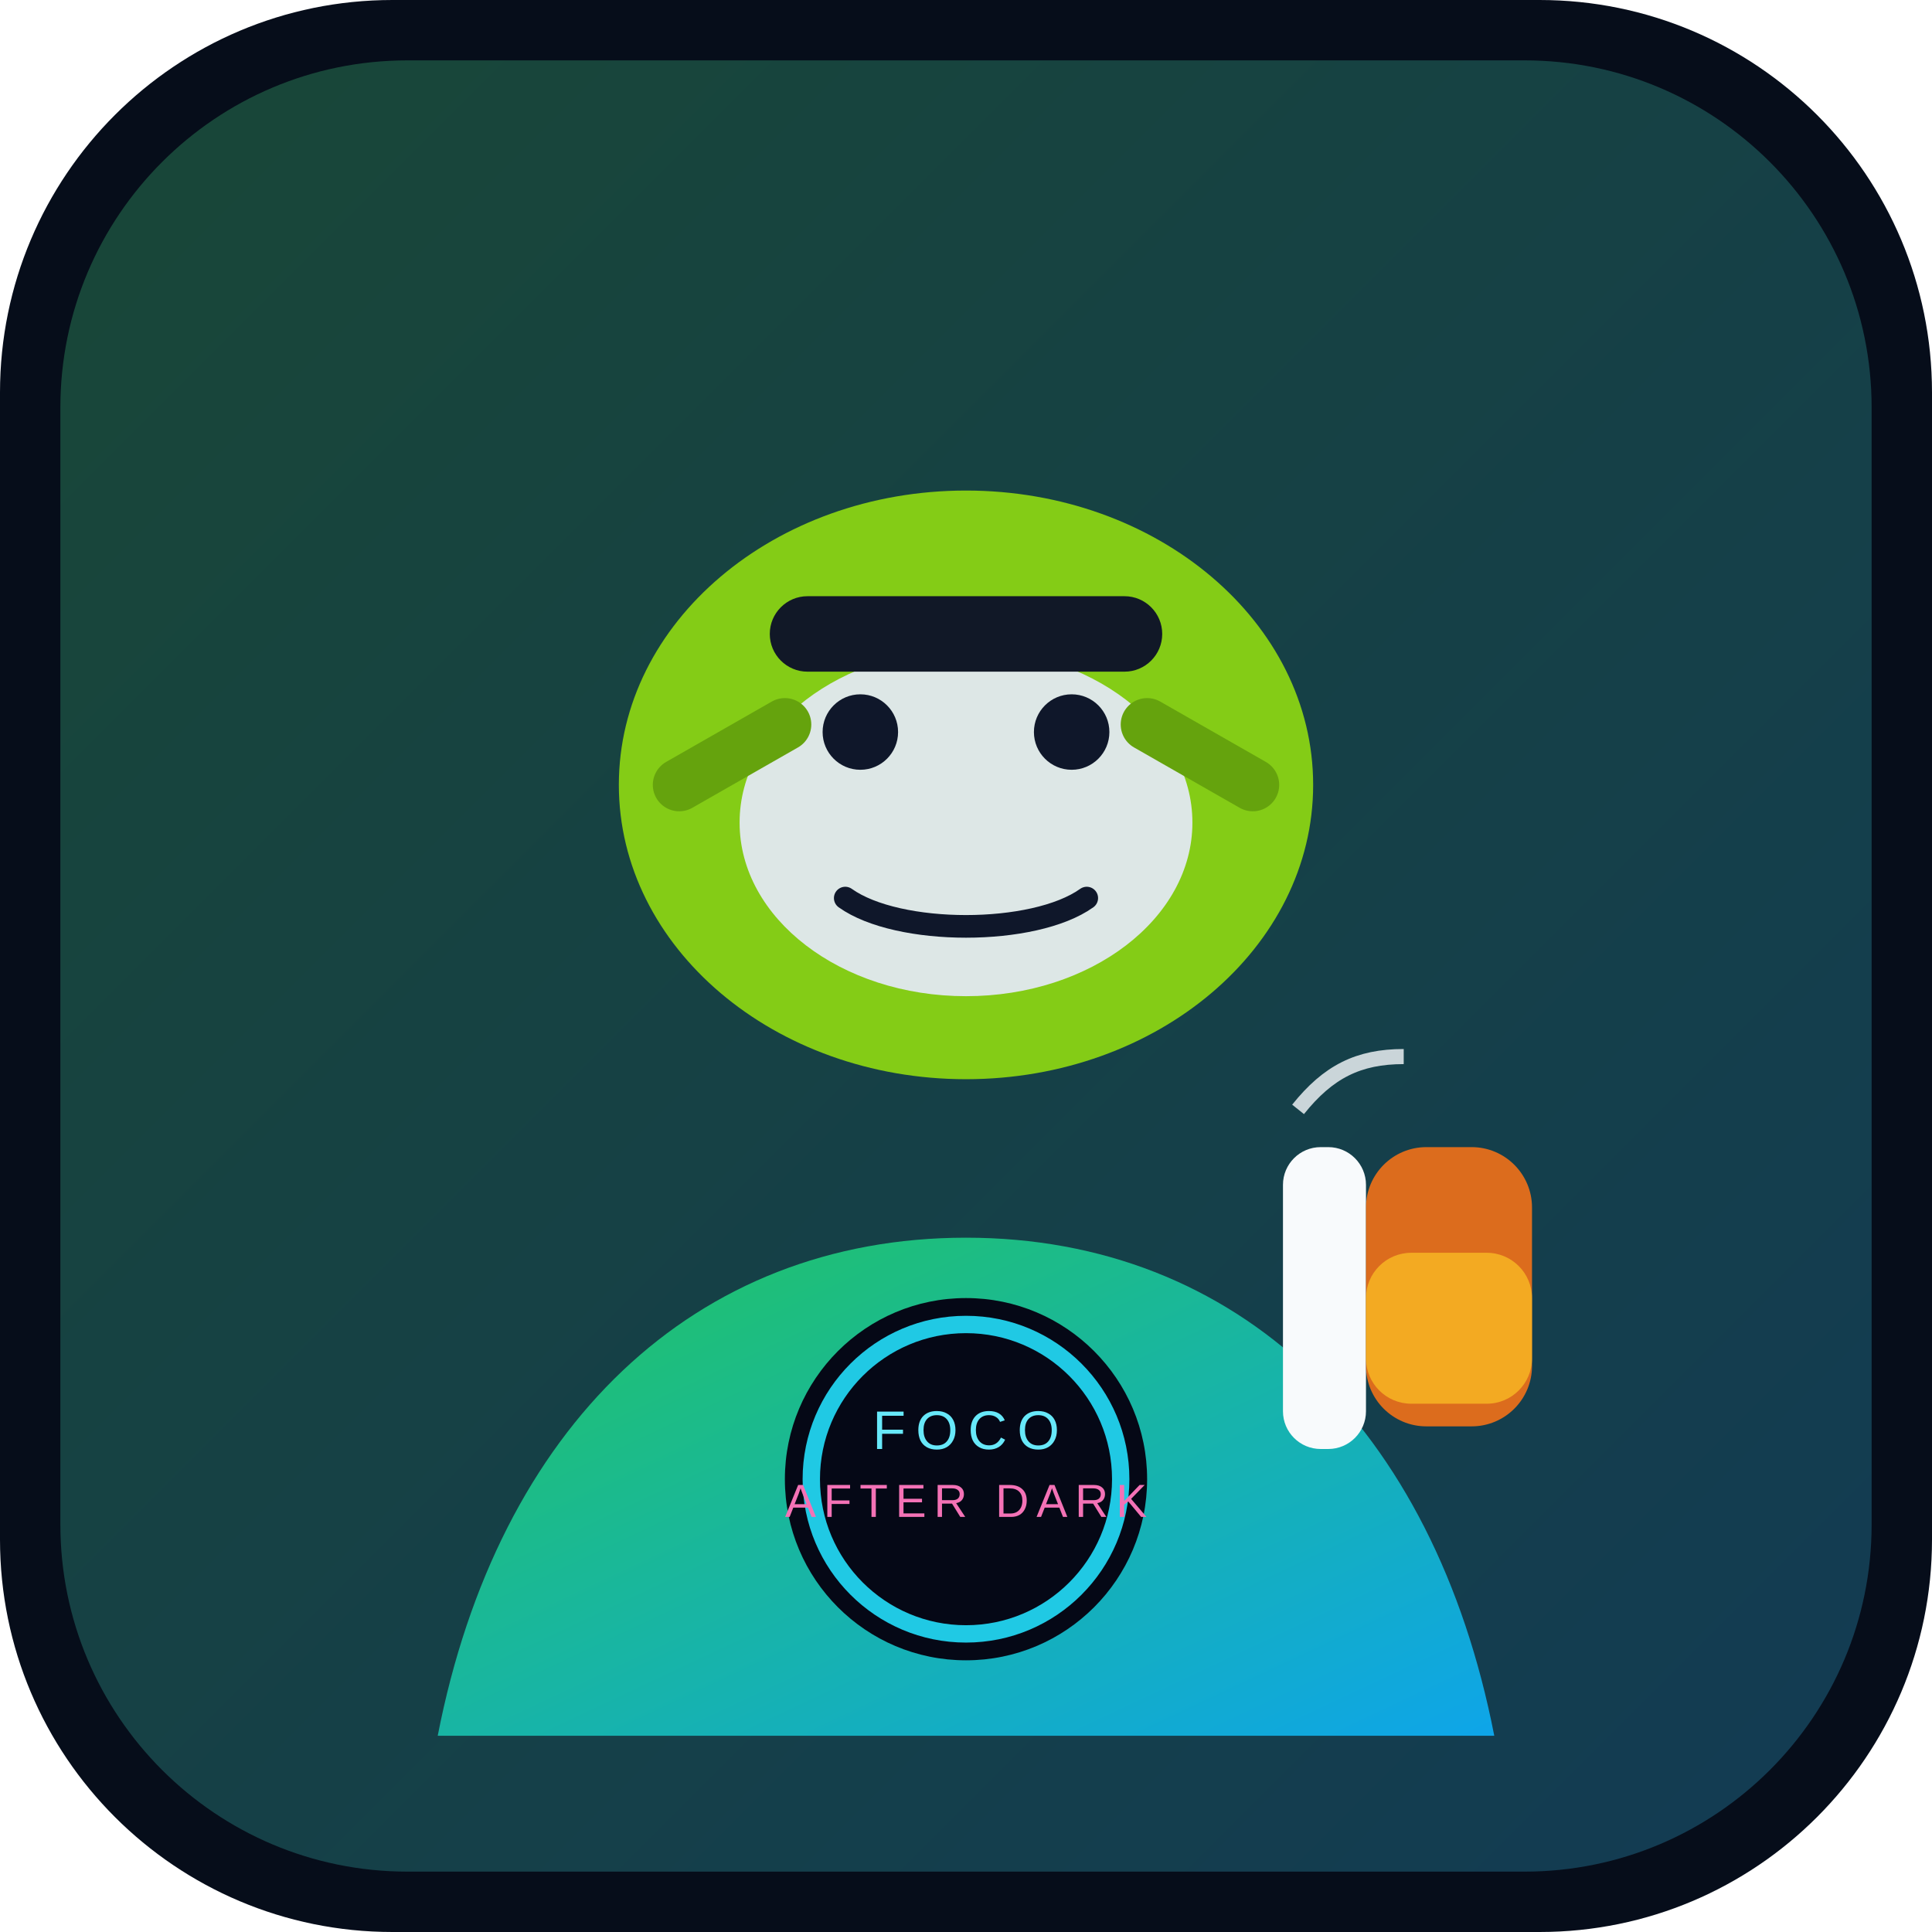
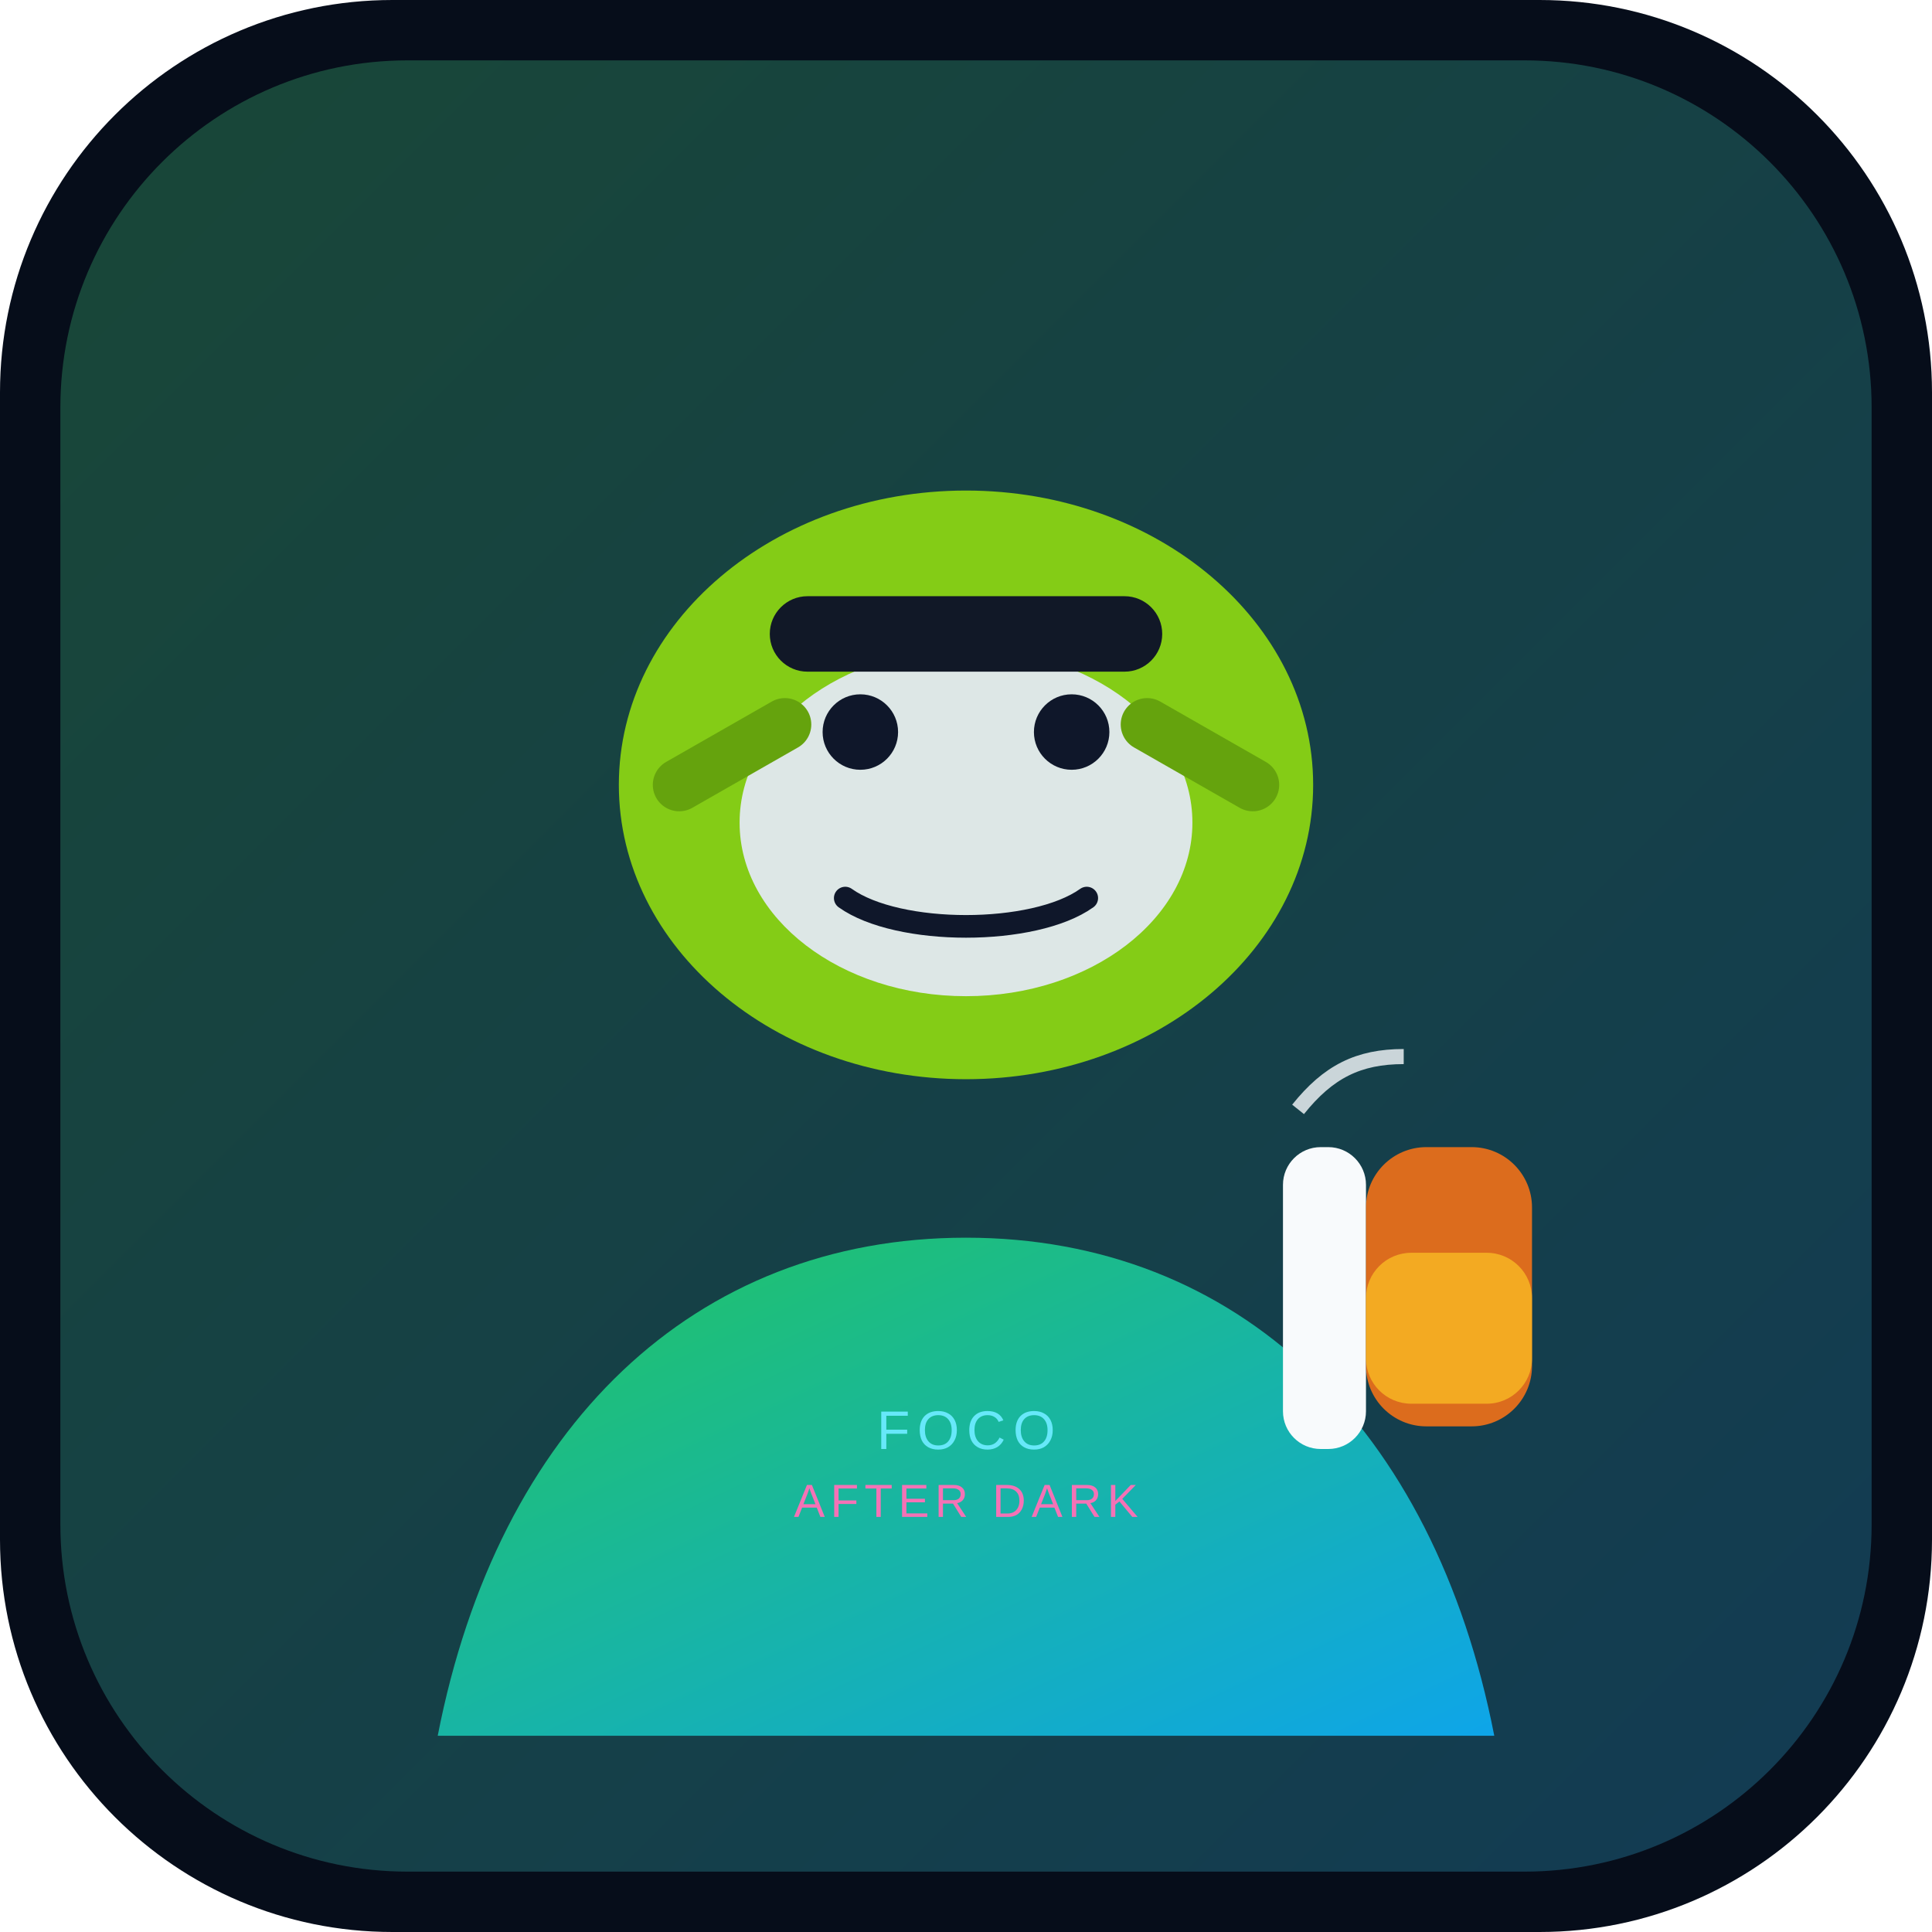
<svg xmlns="http://www.w3.org/2000/svg" viewBox="0 0 256 256" role="img" aria-label="Tipsy Tortoise">
  <defs>
    <linearGradient id="bg" x1="0" y1="0" x2="1" y2="1">
      <stop offset="0%" stop-color="#4ade80" stop-opacity="0.28" />
      <stop offset="100%" stop-color="#38bdf8" stop-opacity="0.26" />
    </linearGradient>
    <linearGradient id="shirt" x1="0" y1="0" x2="1" y2="1">
      <stop offset="0%" stop-color="#22c55e" />
      <stop offset="100%" stop-color="#0ea5e9" />
    </linearGradient>
  </defs>
  <rect width="256" height="256" rx="52" fill="#060d1a" />
  <rect x="8" y="8" width="240" height="240" rx="46" fill="url(#bg)" />
  <ellipse cx="128" cy="104" rx="46" ry="39" fill="#84cc16" />
  <ellipse cx="128" cy="109" rx="30" ry="23" fill="#e2e8f0" opacity="0.95" />
  <circle cx="114" cy="97" r="5" fill="#0f172a" />
  <circle cx="142" cy="97" r="5" fill="#0f172a" />
  <path d="M112 119c7 5 25 5 32 0" fill="none" stroke="#0f172a" stroke-width="3" stroke-linecap="round" />
  <path d="M90 104l14-8M166 104l-14-8" stroke="#65a30d" stroke-width="7" stroke-linecap="round" />
  <rect x="102" y="79" width="52" height="10" rx="5" fill="#111827" />
  <rect x="84" y="177" width="88" height="50" rx="14" fill="#0b1220" opacity="0.86" />
  <path d="M58 230c8-41 34-66 70-66s62 25 70 66" fill="url(#shirt)" />
-   <circle cx="128" cy="196" r="24" fill="#050816" />
-   <circle cx="128" cy="196" r="20.5" fill="none" stroke="#22d3ee" stroke-width="2.3" opacity="0.95" />
-   <text x="128" y="192" text-anchor="middle" font-family="Arial, sans-serif" font-size="7.2" fill="#67e8f9" letter-spacing="1.32">FOCO</text>
-   <text x="128" y="201" text-anchor="middle" font-family="Arial, sans-serif" font-size="6.15" fill="#f472b6" letter-spacing="1">AFTER DARK</text>
+   <text x="128" y="192" text-anchor="middle" font-family="Arial, sans-serif" font-size="7.2" fill="#67e8f9" letter-spacing="0.95">FOCO</text>
+   <text x="128" y="201" text-anchor="middle" font-family="Arial, sans-serif" font-size="6.15" fill="#f472b6" letter-spacing="0.74">AFTER DARK</text>
  <rect x="170" y="152" width="11" height="40" rx="5" fill="#f8fafc" />
  <rect x="181" y="152" width="22" height="37" rx="8" fill="#f97316" opacity="0.87" />
  <rect x="181" y="166" width="22" height="20" rx="6" fill="#fbbf24" opacity="0.75" />
  <path d="M172 147c4-5 8-7 14-7" stroke="#f8fafc" stroke-width="2" fill="none" opacity="0.8" />
</svg>
